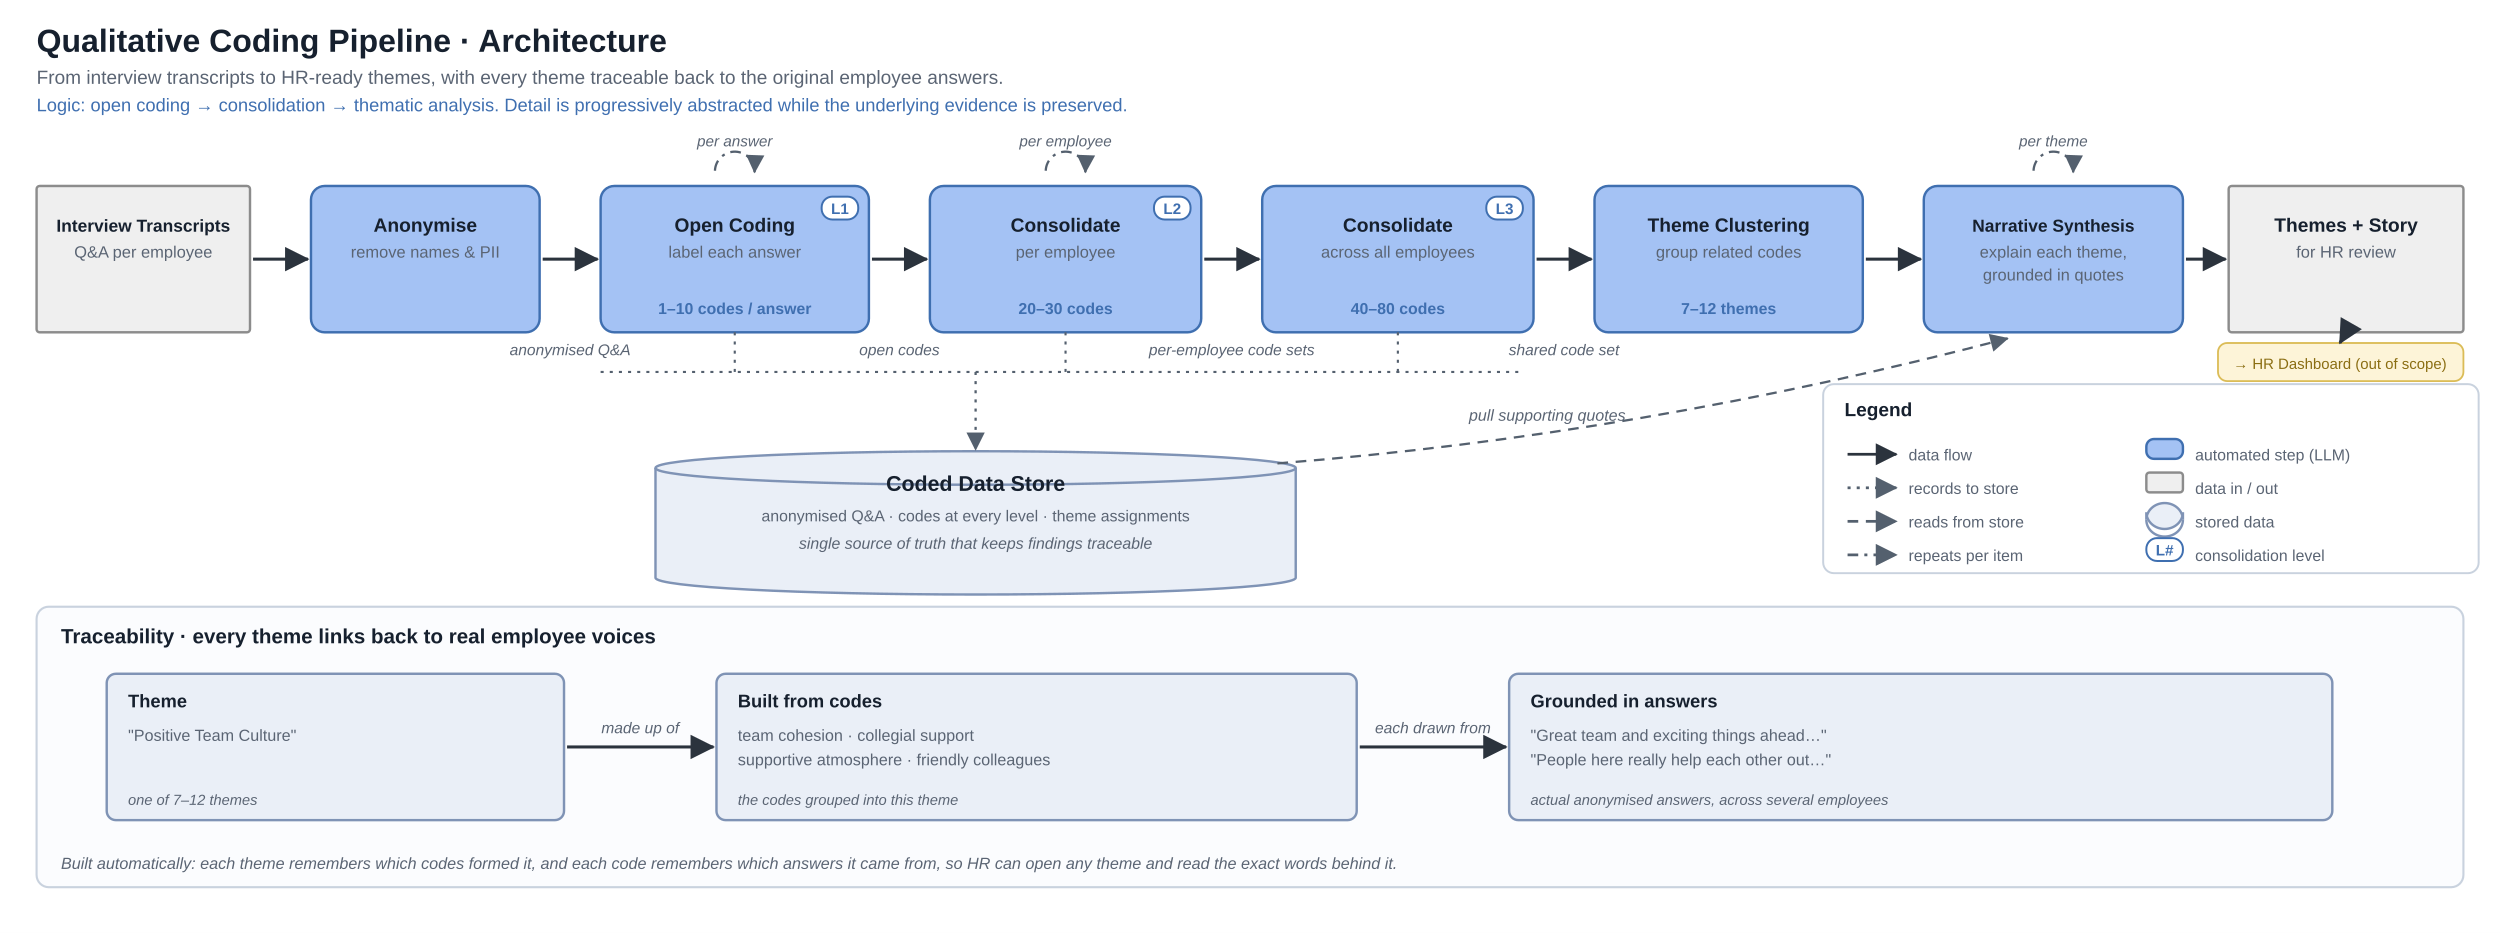
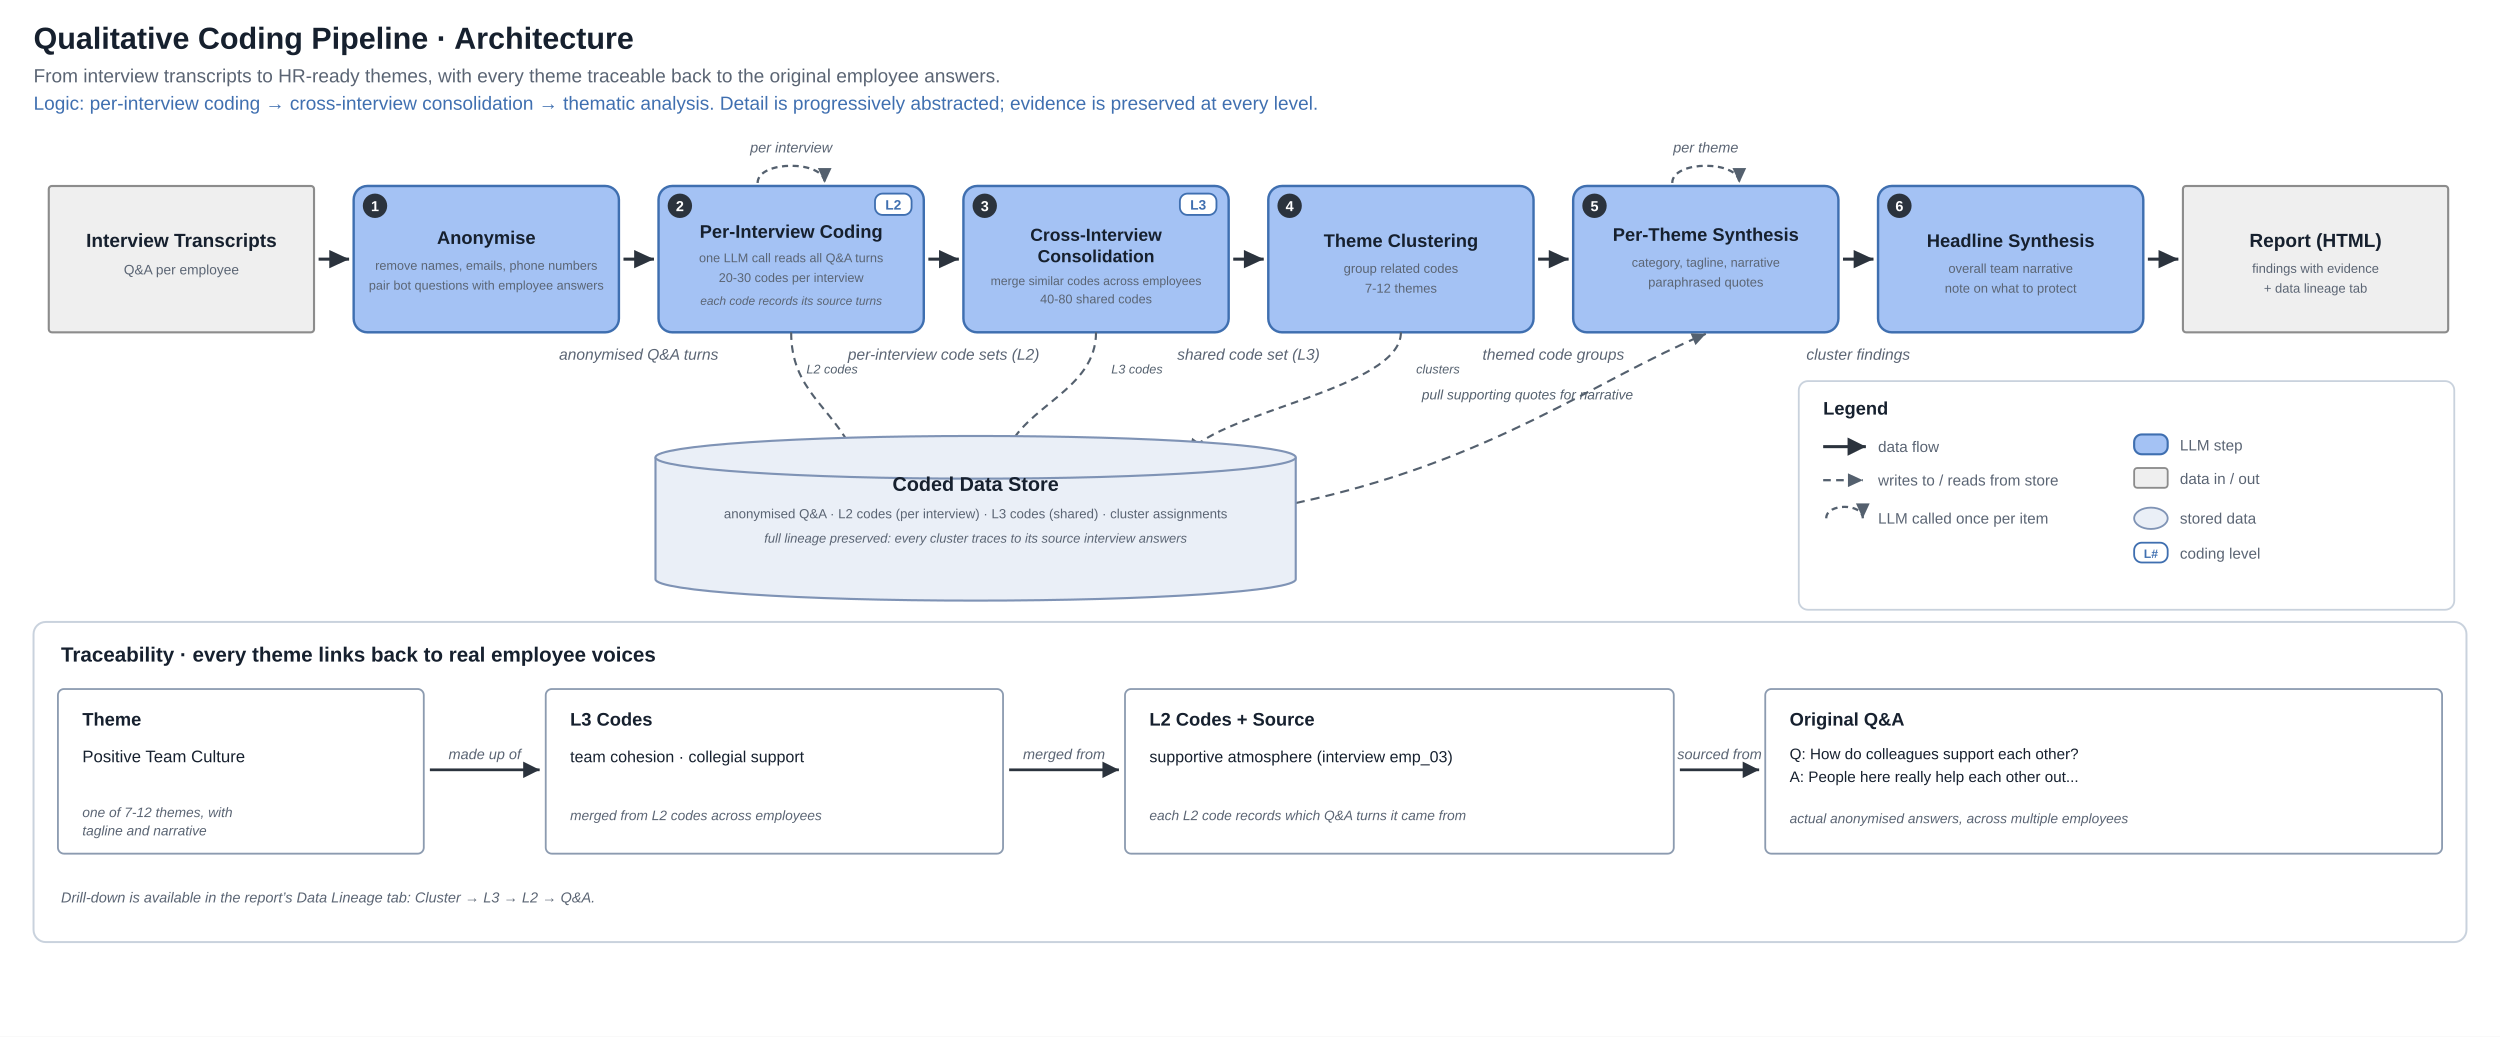
- <svg xmlns="http://www.w3.org/2000/svg" viewBox="0 0 1640 612" font-family="'Segoe UI',Arial,sans-serif">
+ <svg xmlns="http://www.w3.org/2000/svg" width="1640" height="680" viewBox="0 0 1640 680" font-family="'Segoe UI', 'Helvetica Neue', Arial, sans-serif">
  <defs>
-     <marker id="ah-flow" markerWidth="9" markerHeight="9" refX="7.5" refY="4" orient="auto">
-       <path d="M0 0 L8 4 L0 8 z" fill="#2b333d" />
+     <marker id="arr" markerWidth="9" markerHeight="9" refX="6.5" refY="3" orient="auto">
+       <path d="M0,0 L6.5,3 L0,6 Z" fill="#2b333d" />
    </marker>
-     <marker id="ah-rw" markerWidth="9" markerHeight="9" refX="7.5" refY="4" orient="auto">
-       <path d="M0 0 L8 4 L0 8 z" fill="#54606e" />
+     <marker id="arrd" markerWidth="9" markerHeight="9" refX="6.5" refY="3" orient="auto">
+       <path d="M0,0 L6.5,3 L0,6 Z" fill="#54606e" />
+     </marker>
+     <marker id="arrs" markerWidth="8" markerHeight="8" refX="6" refY="3" orient="auto">
+       <path d="M0,0 L6,3 L0,6 Z" fill="#2b333d" />
    </marker>
  </defs>
-   <rect width="1640" height="612" fill="#ffffff" />
-   <text x="24" y="34" font-family="'Segoe UI','Helvetica Neue',Arial,sans-serif" font-size="21" fill="#16202e" font-weight="bold" text-anchor="start">Qualitative Coding Pipeline  ·  Architecture</text>
-   <text x="24" y="55" font-family="'Segoe UI','Helvetica Neue',Arial,sans-serif" font-size="12.5" fill="#5a6473" font-weight="normal" text-anchor="start">From interview transcripts to HR-ready themes, with every theme traceable back to the original employee answers.</text>
-   <text x="24" y="73" font-family="'Segoe UI','Helvetica Neue',Arial,sans-serif" font-size="12" fill="#3f6fb0" font-weight="normal" text-anchor="start">Logic:  open coding  →  consolidation  →  thematic analysis.  Detail is progressively abstracted while the underlying evidence is preserved.</text>
-   <rect x="24" y="122" width="140" height="96" rx="2" ry="2" fill="#efefef" stroke="#8c8c8c" stroke-width="1.6" opacity="1.0" />
-   <text x="94.0" y="152" font-family="'Segoe UI','Helvetica Neue',Arial,sans-serif" font-size="11.4" fill="#16202e" font-weight="bold" text-anchor="middle">Interview Transcripts</text>
-   <text x="94.0" y="169" font-family="'Segoe UI','Helvetica Neue',Arial,sans-serif" font-size="10.8" fill="#5a6473" font-weight="normal" text-anchor="middle">Q&amp;A per employee</text>
-   <rect x="204" y="122" width="150" height="96" rx="9" ry="9" fill="#a4c2f4" stroke="#3f6fb0" stroke-width="1.6" opacity="1.0" />
-   <text x="279.0" y="152" font-family="'Segoe UI','Helvetica Neue',Arial,sans-serif" font-size="12.6" fill="#16202e" font-weight="bold" text-anchor="middle">Anonymise</text>
-   <text x="279.0" y="169" font-family="'Segoe UI','Helvetica Neue',Arial,sans-serif" font-size="10.8" fill="#5a6473" font-weight="normal" text-anchor="middle">remove names &amp; PII</text>
-   <rect x="394" y="122" width="176" height="96" rx="9" ry="9" fill="#a4c2f4" stroke="#3f6fb0" stroke-width="1.6" opacity="1.0" />
-   <text x="482.0" y="152" font-family="'Segoe UI','Helvetica Neue',Arial,sans-serif" font-size="12.6" fill="#16202e" font-weight="bold" text-anchor="middle">Open Coding</text>
-   <text x="482.0" y="169" font-family="'Segoe UI','Helvetica Neue',Arial,sans-serif" font-size="10.8" fill="#5a6473" font-weight="normal" text-anchor="middle">label each answer</text>
-   <text x="482.0" y="206" font-family="'Segoe UI','Helvetica Neue',Arial,sans-serif" font-size="10.4" fill="#3f6fb0" font-weight="bold" text-anchor="middle">1–10 codes / answer</text>
-   <rect x="539" y="129" width="24" height="15" rx="7" ry="7" fill="#ffffff" stroke="#3f6fb0" stroke-width="1.3" opacity="1.0" />
-   <text x="551" y="140.4" font-family="'Segoe UI','Helvetica Neue',Arial,sans-serif" font-size="10" fill="#3f6fb0" font-weight="bold" text-anchor="middle">L1</text>
-   <path d="M469.0 112 A 13 13 0 1 1 495.0 113" fill="none" stroke="#54606e" stroke-width="1.5" stroke-dasharray="7 4 2 4" marker-end="url(#ah-rw)" />
-   <text x="482.0" y="96" font-family="'Segoe UI','Helvetica Neue',Arial,sans-serif" font-size="10" fill="#5a6473" font-weight="normal" text-anchor="middle" font-style="italic">per answer</text>
-   <rect x="610" y="122" width="178" height="96" rx="9" ry="9" fill="#a4c2f4" stroke="#3f6fb0" stroke-width="1.6" opacity="1.0" />
-   <text x="699.0" y="152" font-family="'Segoe UI','Helvetica Neue',Arial,sans-serif" font-size="12.6" fill="#16202e" font-weight="bold" text-anchor="middle">Consolidate</text>
-   <text x="699.0" y="169" font-family="'Segoe UI','Helvetica Neue',Arial,sans-serif" font-size="10.8" fill="#5a6473" font-weight="normal" text-anchor="middle">per employee</text>
-   <text x="699.0" y="206" font-family="'Segoe UI','Helvetica Neue',Arial,sans-serif" font-size="10.4" fill="#3f6fb0" font-weight="bold" text-anchor="middle">20–30 codes</text>
-   <rect x="757" y="129" width="24" height="15" rx="7" ry="7" fill="#ffffff" stroke="#3f6fb0" stroke-width="1.3" opacity="1.0" />
-   <text x="769" y="140.4" font-family="'Segoe UI','Helvetica Neue',Arial,sans-serif" font-size="10" fill="#3f6fb0" font-weight="bold" text-anchor="middle">L2</text>
-   <path d="M686.0 112 A 13 13 0 1 1 712.0 113" fill="none" stroke="#54606e" stroke-width="1.5" stroke-dasharray="7 4 2 4" marker-end="url(#ah-rw)" />
-   <text x="699.0" y="96" font-family="'Segoe UI','Helvetica Neue',Arial,sans-serif" font-size="10" fill="#5a6473" font-weight="normal" text-anchor="middle" font-style="italic">per employee</text>
-   <rect x="828" y="122" width="178" height="96" rx="9" ry="9" fill="#a4c2f4" stroke="#3f6fb0" stroke-width="1.6" opacity="1.0" />
-   <text x="917.0" y="152" font-family="'Segoe UI','Helvetica Neue',Arial,sans-serif" font-size="12.6" fill="#16202e" font-weight="bold" text-anchor="middle">Consolidate</text>
-   <text x="917.0" y="169" font-family="'Segoe UI','Helvetica Neue',Arial,sans-serif" font-size="10.8" fill="#5a6473" font-weight="normal" text-anchor="middle">across all employees</text>
-   <text x="917.0" y="206" font-family="'Segoe UI','Helvetica Neue',Arial,sans-serif" font-size="10.4" fill="#3f6fb0" font-weight="bold" text-anchor="middle">40–80 codes</text>
-   <rect x="975" y="129" width="24" height="15" rx="7" ry="7" fill="#ffffff" stroke="#3f6fb0" stroke-width="1.3" opacity="1.0" />
-   <text x="987" y="140.4" font-family="'Segoe UI','Helvetica Neue',Arial,sans-serif" font-size="10" fill="#3f6fb0" font-weight="bold" text-anchor="middle">L3</text>
-   <rect x="1046" y="122" width="176" height="96" rx="9" ry="9" fill="#a4c2f4" stroke="#3f6fb0" stroke-width="1.6" opacity="1.0" />
-   <text x="1134.0" y="152" font-family="'Segoe UI','Helvetica Neue',Arial,sans-serif" font-size="12.6" fill="#16202e" font-weight="bold" text-anchor="middle">Theme Clustering</text>
-   <text x="1134.0" y="169" font-family="'Segoe UI','Helvetica Neue',Arial,sans-serif" font-size="10.8" fill="#5a6473" font-weight="normal" text-anchor="middle">group related codes</text>
-   <text x="1134.0" y="206" font-family="'Segoe UI','Helvetica Neue',Arial,sans-serif" font-size="10.4" fill="#3f6fb0" font-weight="bold" text-anchor="middle">7–12 themes</text>
-   <rect x="1262" y="122" width="170" height="96" rx="9" ry="9" fill="#a4c2f4" stroke="#3f6fb0" stroke-width="1.6" opacity="1.0" />
-   <text x="1347.0" y="152" font-family="'Segoe UI','Helvetica Neue',Arial,sans-serif" font-size="11.4" fill="#16202e" font-weight="bold" text-anchor="middle">Narrative Synthesis</text>
-   <text x="1347.0" y="169" font-family="'Segoe UI','Helvetica Neue',Arial,sans-serif" font-size="10.8" fill="#5a6473" font-weight="normal" text-anchor="middle">explain each theme,</text>
-   <text x="1347.0" y="184" font-family="'Segoe UI','Helvetica Neue',Arial,sans-serif" font-size="10.8" fill="#5a6473" font-weight="normal" text-anchor="middle">grounded in quotes</text>
-   <path d="M1334.0 112 A 13 13 0 1 1 1360.0 113" fill="none" stroke="#54606e" stroke-width="1.5" stroke-dasharray="7 4 2 4" marker-end="url(#ah-rw)" />
-   <text x="1347.0" y="96" font-family="'Segoe UI','Helvetica Neue',Arial,sans-serif" font-size="10" fill="#5a6473" font-weight="normal" text-anchor="middle" font-style="italic">per theme</text>
-   <rect x="1462" y="122" width="154" height="96" rx="2" ry="2" fill="#efefef" stroke="#8c8c8c" stroke-width="1.6" opacity="1.0" />
-   <text x="1539.0" y="152" font-family="'Segoe UI','Helvetica Neue',Arial,sans-serif" font-size="12.6" fill="#16202e" font-weight="bold" text-anchor="middle">Themes + Story</text>
-   <text x="1539.0" y="169" font-family="'Segoe UI','Helvetica Neue',Arial,sans-serif" font-size="10.8" fill="#5a6473" font-weight="normal" text-anchor="middle">for HR review</text>
-   <line x1="166" y1="170" x2="202" y2="170" stroke="#2b333d" stroke-width="2.0" marker-end="url(#ah-flow)" />
-   <line x1="356" y1="170" x2="392" y2="170" stroke="#2b333d" stroke-width="2.0" marker-end="url(#ah-flow)" />
-   <line x1="572" y1="170" x2="608" y2="170" stroke="#2b333d" stroke-width="2.0" marker-end="url(#ah-flow)" />
-   <line x1="790" y1="170" x2="826" y2="170" stroke="#2b333d" stroke-width="2.0" marker-end="url(#ah-flow)" />
-   <line x1="1008" y1="170" x2="1044" y2="170" stroke="#2b333d" stroke-width="2.0" marker-end="url(#ah-flow)" />
-   <line x1="1224" y1="170" x2="1260" y2="170" stroke="#2b333d" stroke-width="2.0" marker-end="url(#ah-flow)" />
-   <line x1="1434" y1="170" x2="1460" y2="170" stroke="#2b333d" stroke-width="2.0" marker-end="url(#ah-flow)" />
-   <text x="374" y="233" font-family="'Segoe UI','Helvetica Neue',Arial,sans-serif" font-size="10.2" fill="#5a6473" font-weight="normal" text-anchor="middle" font-style="italic">anonymised Q&amp;A</text>
-   <text x="590" y="233" font-family="'Segoe UI','Helvetica Neue',Arial,sans-serif" font-size="10.2" fill="#5a6473" font-weight="normal" text-anchor="middle" font-style="italic">open codes</text>
-   <text x="808" y="233" font-family="'Segoe UI','Helvetica Neue',Arial,sans-serif" font-size="10.2" fill="#5a6473" font-weight="normal" text-anchor="middle" font-style="italic">per-employee code sets</text>
-   <text x="1026" y="233" font-family="'Segoe UI','Helvetica Neue',Arial,sans-serif" font-size="10.2" fill="#5a6473" font-weight="normal" text-anchor="middle" font-style="italic">shared code set</text>
-   <rect x="1455" y="225" width="161" height="25" rx="6" ry="6" fill="#fdf3d6" stroke="#d9b94f" stroke-width="1.2" opacity="0.95" />
-   <text x="1535" y="242" font-family="'Segoe UI','Helvetica Neue',Arial,sans-serif" font-size="9.8" fill="#8a6d12" font-weight="normal" text-anchor="middle">→ HR Dashboard (out of scope)</text>
-   <line x1="1539" y1="218" x2="1535" y2="225" stroke="#2b333d" stroke-width="2.0" marker-end="url(#ah-flow)" />
-   <path d="M430 307 A 210.0 11 0 0 1 850 307 L 850 379 A 210.0 11 0 0 1 430 379 Z" fill="#eaeff7" stroke="#7f93b5" stroke-width="1.6" />
-   <path d="M430 307 A 210.0 11 0 0 0 850 307" fill="none" stroke="#7f93b5" stroke-width="1.6" />
-   <text x="640.0" y="322" font-family="'Segoe UI','Helvetica Neue',Arial,sans-serif" font-size="14" fill="#16202e" font-weight="bold" text-anchor="middle">Coded Data Store</text>
-   <text x="640.0" y="342" font-family="'Segoe UI','Helvetica Neue',Arial,sans-serif" font-size="10.4" fill="#5a6473" font-weight="normal" text-anchor="middle">anonymised Q&amp;A   ·   codes at every level   ·   theme assignments</text>
-   <text x="640.0" y="360" font-family="'Segoe UI','Helvetica Neue',Arial,sans-serif" font-size="10.4" fill="#5a6473" font-weight="normal" text-anchor="middle" font-style="italic">single source of truth that keeps findings traceable</text>
-   <line x1="394" y1="244" x2="1000" y2="244" stroke="#54606e" stroke-width="1.4" stroke-dasharray="2 4" />
-   <line x1="482.0" y1="218" x2="482.0" y2="244" stroke="#54606e" stroke-width="1.4" stroke-dasharray="2 4" />
-   <line x1="699.0" y1="218" x2="699.0" y2="244" stroke="#54606e" stroke-width="1.4" stroke-dasharray="2 4" />
-   <line x1="917.0" y1="218" x2="917.0" y2="244" stroke="#54606e" stroke-width="1.4" stroke-dasharray="2 4" />
-   <line x1="640.0" y1="244" x2="640.0" y2="295" stroke="#54606e" stroke-width="1.5" stroke-dasharray="2 4" marker-end="url(#ah-rw)" />
-   <path d="M838 304 Q 1077.5 285.0 1317.0 222" fill="none" stroke="#54606e" stroke-width="1.5" stroke-dasharray="7 5" marker-end="url(#ah-rw)" />
-   <text x="1015" y="276" font-family="'Segoe UI','Helvetica Neue',Arial,sans-serif" font-size="10.5" fill="#5a6473" font-weight="normal" text-anchor="middle" font-style="italic">pull supporting quotes</text>
-   <rect x="1196" y="252" width="430" height="124" rx="7" ry="7" fill="#ffffff" stroke="#c9d2de" stroke-width="1.3" opacity="1.0" />
-   <text x="1210" y="273" font-family="'Segoe UI','Helvetica Neue',Arial,sans-serif" font-size="12.5" fill="#16202e" font-weight="bold" text-anchor="start">Legend</text>
-   <line x1="1212" y1="298" x2="1244" y2="298" stroke="#2b333d" stroke-width="1.8" marker-end="url(#ah-flow)" />
-   <text x="1252" y="302" font-family="'Segoe UI','Helvetica Neue',Arial,sans-serif" font-size="10.4" fill="#5a6473" font-weight="normal" text-anchor="start">data flow</text>
-   <line x1="1212" y1="320" x2="1244" y2="320" stroke="#54606e" stroke-width="1.8" stroke-dasharray="2 4" marker-end="url(#ah-rw)" />
-   <text x="1252" y="324" font-family="'Segoe UI','Helvetica Neue',Arial,sans-serif" font-size="10.4" fill="#5a6473" font-weight="normal" text-anchor="start">records to store</text>
-   <line x1="1212" y1="342" x2="1244" y2="342" stroke="#54606e" stroke-width="1.8" stroke-dasharray="7 5" marker-end="url(#ah-rw)" />
-   <text x="1252" y="346" font-family="'Segoe UI','Helvetica Neue',Arial,sans-serif" font-size="10.4" fill="#5a6473" font-weight="normal" text-anchor="start">reads from store</text>
-   <line x1="1212" y1="364" x2="1244" y2="364" stroke="#54606e" stroke-width="1.8" stroke-dasharray="7 4 2 4" marker-end="url(#ah-rw)" />
-   <text x="1252" y="368" font-family="'Segoe UI','Helvetica Neue',Arial,sans-serif" font-size="10.4" fill="#5a6473" font-weight="normal" text-anchor="start">repeats per item</text>
-   <rect x="1408" y="288" width="24" height="13" rx="5" ry="5" fill="#a4c2f4" stroke="#3f6fb0" stroke-width="1.6" opacity="1.0" />
-   <text x="1440" y="302" font-family="'Segoe UI','Helvetica Neue',Arial,sans-serif" font-size="10.4" fill="#5a6473" font-weight="normal" text-anchor="start">automated step (LLM)</text>
-   <rect x="1408" y="310" width="24" height="13" rx="2" ry="2" fill="#efefef" stroke="#8c8c8c" stroke-width="1.6" opacity="1.0" />
-   <text x="1440" y="324" font-family="'Segoe UI','Helvetica Neue',Arial,sans-serif" font-size="10.4" fill="#5a6473" font-weight="normal" text-anchor="start">data in / out</text>
-   <path d="M1408 341 A 12.0 11 0 0 1 1432 341 L 1432 336 A 12.0 11 0 0 1 1408 336 Z" fill="#eaeff7" stroke="#7f93b5" stroke-width="1.6" />
-   <path d="M1408 341 A 12.0 11 0 0 0 1432 341" fill="none" stroke="#7f93b5" stroke-width="1.6" />
-   <text x="1440" y="346" font-family="'Segoe UI','Helvetica Neue',Arial,sans-serif" font-size="10.4" fill="#5a6473" font-weight="normal" text-anchor="start">stored data</text>
-   <rect x="1408" y="353" width="24" height="15" rx="7" ry="7" fill="#ffffff" stroke="#3f6fb0" stroke-width="1.3" opacity="1.0" />
-   <text x="1420" y="364.4" font-family="'Segoe UI','Helvetica Neue',Arial,sans-serif" font-size="10" fill="#3f6fb0" font-weight="bold" text-anchor="middle">L#</text>
-   <text x="1440" y="368" font-family="'Segoe UI','Helvetica Neue',Arial,sans-serif" font-size="10.4" fill="#5a6473" font-weight="normal" text-anchor="start">consolidation level</text>
-   <rect x="24" y="398" width="1592" height="184" rx="8" ry="8" fill="#fbfcfe" stroke="#c9d2de" stroke-width="1.4" opacity="1.0" />
-   <text x="40" y="422" font-family="'Segoe UI','Helvetica Neue',Arial,sans-serif" font-size="13.5" fill="#16202e" font-weight="bold" text-anchor="start">Traceability  ·  every theme links back to real employee voices</text>
-   <rect x="70" y="442" width="300" height="96" rx="6" ry="6" fill="#eaeff7" stroke="#7f93b5" stroke-width="1.6" opacity="1.0" />
-   <text x="84" y="464" font-family="'Segoe UI','Helvetica Neue',Arial,sans-serif" font-size="12" fill="#16202e" font-weight="bold" text-anchor="start">Theme</text>
-   <text x="84" y="486" font-family="'Segoe UI','Helvetica Neue',Arial,sans-serif" font-size="10.6" fill="#5a6473" font-weight="normal" text-anchor="start">"Positive Team Culture"</text>
-   <text x="84" y="528" font-family="'Segoe UI','Helvetica Neue',Arial,sans-serif" font-size="9.6" fill="#5a6473" font-weight="normal" text-anchor="start" font-style="italic">one of 7–12 themes</text>
-   <rect x="470" y="442" width="420" height="96" rx="6" ry="6" fill="#eaeff7" stroke="#7f93b5" stroke-width="1.6" opacity="1.0" />
-   <text x="484" y="464" font-family="'Segoe UI','Helvetica Neue',Arial,sans-serif" font-size="12" fill="#16202e" font-weight="bold" text-anchor="start">Built from codes</text>
-   <text x="484" y="486" font-family="'Segoe UI','Helvetica Neue',Arial,sans-serif" font-size="10.6" fill="#5a6473" font-weight="normal" text-anchor="start">team cohesion  ·  collegial support</text>
-   <text x="484" y="502" font-family="'Segoe UI','Helvetica Neue',Arial,sans-serif" font-size="10.6" fill="#5a6473" font-weight="normal" text-anchor="start">supportive atmosphere  ·  friendly colleagues</text>
-   <text x="484" y="528" font-family="'Segoe UI','Helvetica Neue',Arial,sans-serif" font-size="9.6" fill="#5a6473" font-weight="normal" text-anchor="start" font-style="italic">the codes grouped into this theme</text>
-   <rect x="990" y="442" width="540" height="96" rx="6" ry="6" fill="#eaeff7" stroke="#7f93b5" stroke-width="1.6" opacity="1.0" />
-   <text x="1004" y="464" font-family="'Segoe UI','Helvetica Neue',Arial,sans-serif" font-size="12" fill="#16202e" font-weight="bold" text-anchor="start">Grounded in answers</text>
-   <text x="1004" y="486" font-family="'Segoe UI','Helvetica Neue',Arial,sans-serif" font-size="10.6" fill="#5a6473" font-weight="normal" text-anchor="start">"Great team and exciting things ahead…"</text>
-   <text x="1004" y="502" font-family="'Segoe UI','Helvetica Neue',Arial,sans-serif" font-size="10.6" fill="#5a6473" font-weight="normal" text-anchor="start">"People here really help each other out…"</text>
-   <text x="1004" y="528" font-family="'Segoe UI','Helvetica Neue',Arial,sans-serif" font-size="9.6" fill="#5a6473" font-weight="normal" text-anchor="start" font-style="italic">actual anonymised answers, across several employees</text>
-   <line x1="372" y1="490.0" x2="468" y2="490.0" stroke="#2b333d" stroke-width="2.0" marker-end="url(#ah-flow)" />
-   <text x="420.0" y="481.0" font-family="'Segoe UI','Helvetica Neue',Arial,sans-serif" font-size="10.2" fill="#5a6473" font-weight="normal" text-anchor="middle" font-style="italic">made up of</text>
-   <line x1="892" y1="490.0" x2="988" y2="490.0" stroke="#2b333d" stroke-width="2.0" marker-end="url(#ah-flow)" />
-   <text x="940.0" y="481.0" font-family="'Segoe UI','Helvetica Neue',Arial,sans-serif" font-size="10.2" fill="#5a6473" font-weight="normal" text-anchor="middle" font-style="italic">each drawn from</text>
-   <text x="40" y="570" font-family="'Segoe UI','Helvetica Neue',Arial,sans-serif" font-size="10.6" fill="#5a6473" font-weight="normal" text-anchor="start" font-style="italic">Built automatically: each theme remembers which codes formed it, and each code remembers which answers it came from, so HR can open any theme and read the exact words behind it.</text>
+   <rect x="0" y="0" width="1640" height="680" fill="#ffffff" />
+   <text x="22" y="32" font-size="20" font-weight="700" fill="#16202e">Qualitative Coding Pipeline · Architecture</text>
+   <text x="22" y="54" font-size="12.5" fill="#5a6473">From interview transcripts to HR-ready themes, with every theme traceable back to the original employee answers.</text>
+   <text x="22" y="72" font-size="12.5" fill="#3f6fb0">Logic: per-interview coding → cross-interview consolidation → thematic analysis. Detail is progressively abstracted; evidence is preserved at every level.</text>
+   <line x1="209" y1="170" x2="229" y2="170" stroke="#2b333d" stroke-width="2" marker-end="url(#arr)" />
+   <line x1="409" y1="170" x2="429" y2="170" stroke="#2b333d" stroke-width="2" marker-end="url(#arr)" />
+   <line x1="609" y1="170" x2="629" y2="170" stroke="#2b333d" stroke-width="2" marker-end="url(#arr)" />
+   <line x1="809" y1="170" x2="829" y2="170" stroke="#2b333d" stroke-width="2" marker-end="url(#arr)" />
+   <line x1="1009" y1="170" x2="1029" y2="170" stroke="#2b333d" stroke-width="2" marker-end="url(#arr)" />
+   <line x1="1209" y1="170" x2="1229" y2="170" stroke="#2b333d" stroke-width="2" marker-end="url(#arr)" />
+   <line x1="1409" y1="170" x2="1429" y2="170" stroke="#2b333d" stroke-width="2" marker-end="url(#arr)" />
+   <rect x="32" y="122" width="174" height="96" rx="2" fill="#efefef" stroke="#8c8c8c" stroke-width="1.4" />
+   <text x="119" y="162" font-size="12.5" font-weight="700" fill="#16202e" text-anchor="middle">Interview Transcripts</text>
+   <text x="119" y="180" font-size="9" fill="#5a6473" text-anchor="middle">Q&amp;A per employee</text>
+   <rect x="232" y="122" width="174" height="96" rx="9" fill="#a4c2f4" stroke="#3f6fb0" stroke-width="1.6" />
+   <circle cx="246" cy="135" r="8" fill="#2b333d" />
+   <text x="246" y="138.5" font-size="9.5" font-weight="700" fill="#ffffff" text-anchor="middle">1</text>
+   <text x="319" y="160" font-size="12" font-weight="700" fill="#16202e" text-anchor="middle">Anonymise</text>
+   <text x="319" y="177" font-size="8.3" fill="#5a6473" text-anchor="middle">remove names, emails, phone numbers</text>
+   <text x="319" y="190" font-size="8.3" fill="#5a6473" text-anchor="middle">pair bot questions with employee answers</text>
+   <rect x="432" y="122" width="174" height="96" rx="9" fill="#a4c2f4" stroke="#3f6fb0" stroke-width="1.6" />
+   <circle cx="446" cy="135" r="8" fill="#2b333d" />
+   <text x="446" y="138.5" font-size="9.5" font-weight="700" fill="#ffffff" text-anchor="middle">2</text>
+   <rect x="574" y="127" width="24" height="14" rx="5" fill="#ffffff" stroke="#3f6fb0" stroke-width="1.2" />
+   <text x="586" y="137.5" font-size="9" font-weight="700" fill="#3f6fb0" text-anchor="middle">L2</text>
+   <text x="519" y="156" font-size="12" font-weight="700" fill="#16202e" text-anchor="middle">Per-Interview Coding</text>
+   <text x="519" y="172" font-size="8.3" fill="#5a6473" text-anchor="middle">one LLM call reads all Q&amp;A turns</text>
+   <text x="519" y="185" font-size="8.3" fill="#5a6473" text-anchor="middle">20-30 codes per interview</text>
+   <text x="519" y="200" font-size="7.8" font-style="italic" fill="#5a6473" text-anchor="middle">each code records its source turns</text>
+   <path d="M497,120 C497,105 541,105 541,120" fill="none" stroke="#54606e" stroke-width="1.5" stroke-dasharray="4,3" marker-end="url(#arrd)" />
+   <text x="519" y="100" font-size="9.5" font-style="italic" fill="#5a6473" text-anchor="middle">per interview</text>
+   <rect x="632" y="122" width="174" height="96" rx="9" fill="#a4c2f4" stroke="#3f6fb0" stroke-width="1.6" />
+   <circle cx="646" cy="135" r="8" fill="#2b333d" />
+   <text x="646" y="138.5" font-size="9.5" font-weight="700" fill="#ffffff" text-anchor="middle">3</text>
+   <rect x="774" y="127" width="24" height="14" rx="5" fill="#ffffff" stroke="#3f6fb0" stroke-width="1.2" />
+   <text x="786" y="137.5" font-size="9" font-weight="700" fill="#3f6fb0" text-anchor="middle">L3</text>
+   <text x="719" y="158" font-size="11.5" font-weight="700" fill="#16202e" text-anchor="middle">Cross-Interview</text>
+   <text x="719" y="172" font-size="11.5" font-weight="700" fill="#16202e" text-anchor="middle">Consolidation</text>
+   <text x="719" y="187" font-size="8" fill="#5a6473" text-anchor="middle">merge similar codes across employees</text>
+   <text x="719" y="199" font-size="8.3" fill="#5a6473" text-anchor="middle">40-80 shared codes</text>
+   <rect x="832" y="122" width="174" height="96" rx="9" fill="#a4c2f4" stroke="#3f6fb0" stroke-width="1.6" />
+   <circle cx="846" cy="135" r="8" fill="#2b333d" />
+   <text x="846" y="138.5" font-size="9.5" font-weight="700" fill="#ffffff" text-anchor="middle">4</text>
+   <text x="919" y="162" font-size="12" font-weight="700" fill="#16202e" text-anchor="middle">Theme Clustering</text>
+   <text x="919" y="179" font-size="8.5" fill="#5a6473" text-anchor="middle">group related codes</text>
+   <text x="919" y="192" font-size="8.5" fill="#5a6473" text-anchor="middle">7-12 themes</text>
+   <rect x="1032" y="122" width="174" height="96" rx="9" fill="#a4c2f4" stroke="#3f6fb0" stroke-width="1.6" />
+   <circle cx="1046" cy="135" r="8" fill="#2b333d" />
+   <text x="1046" y="138.5" font-size="9.5" font-weight="700" fill="#ffffff" text-anchor="middle">5</text>
+   <text x="1119" y="158" font-size="12" font-weight="700" fill="#16202e" text-anchor="middle">Per-Theme Synthesis</text>
+   <text x="1119" y="175" font-size="8.3" fill="#5a6473" text-anchor="middle">category, tagline, narrative</text>
+   <text x="1119" y="188" font-size="8.5" fill="#5a6473" text-anchor="middle">paraphrased quotes</text>
+   <path d="M1097,120 C1097,105 1141,105 1141,120" fill="none" stroke="#54606e" stroke-width="1.5" stroke-dasharray="4,3" marker-end="url(#arrd)" />
+   <text x="1119" y="100" font-size="9.5" font-style="italic" fill="#5a6473" text-anchor="middle">per theme</text>
+   <rect x="1232" y="122" width="174" height="96" rx="9" fill="#a4c2f4" stroke="#3f6fb0" stroke-width="1.6" />
+   <circle cx="1246" cy="135" r="8" fill="#2b333d" />
+   <text x="1246" y="138.5" font-size="9.5" font-weight="700" fill="#ffffff" text-anchor="middle">6</text>
+   <text x="1319" y="162" font-size="12" font-weight="700" fill="#16202e" text-anchor="middle">Headline Synthesis</text>
+   <text x="1319" y="179" font-size="8.5" fill="#5a6473" text-anchor="middle">overall team narrative</text>
+   <text x="1319" y="192" font-size="8.5" fill="#5a6473" text-anchor="middle">note on what to protect</text>
+   <rect x="1432" y="122" width="174" height="96" rx="2" fill="#efefef" stroke="#8c8c8c" stroke-width="1.4" />
+   <text x="1519" y="162" font-size="12.5" font-weight="700" fill="#16202e" text-anchor="middle">Report (HTML)</text>
+   <text x="1519" y="179" font-size="8.5" fill="#5a6473" text-anchor="middle">findings with evidence</text>
+   <text x="1519" y="192" font-size="8.5" fill="#5a6473" text-anchor="middle">+ data lineage tab</text>
+   <text x="419" y="236" font-size="10.2" font-style="italic" fill="#5a6473" text-anchor="middle">anonymised Q&amp;A turns</text>
+   <text x="619" y="236" font-size="10.2" font-style="italic" fill="#5a6473" text-anchor="middle">per-interview code sets (L2)</text>
+   <text x="819" y="236" font-size="10.2" font-style="italic" fill="#5a6473" text-anchor="middle">shared code set (L3)</text>
+   <text x="1019" y="236" font-size="10.2" font-style="italic" fill="#5a6473" text-anchor="middle">themed code groups</text>
+   <text x="1219" y="236" font-size="10.2" font-style="italic" fill="#5a6473" text-anchor="middle">cluster findings</text>
+   <path d="M519,218 C519,256 545,266 560,297" fill="none" stroke="#54606e" stroke-width="1.4" stroke-dasharray="5,3.5" marker-end="url(#arrd)" />
+   <path d="M719,218 C719,256 672,266 660,297" fill="none" stroke="#54606e" stroke-width="1.4" stroke-dasharray="5,3.5" marker-end="url(#arrd)" />
+   <path d="M919,218 C919,255 800,270 780,297" fill="none" stroke="#54606e" stroke-width="1.4" stroke-dasharray="5,3.5" marker-end="url(#arrd)" />
+   <text x="529" y="245" font-size="8.3" font-style="italic" fill="#54606e">L2 codes</text>
+   <text x="729" y="245" font-size="8.3" font-style="italic" fill="#54606e">L3 codes</text>
+   <text x="929" y="245" font-size="8.3" font-style="italic" fill="#54606e">clusters</text>
+   <path d="M850,330 C980,302 1045,250 1119,219" fill="none" stroke="#54606e" stroke-width="1.4" stroke-dasharray="6,4" marker-end="url(#arrd)" />
+   <text x="1002" y="262" font-size="9" font-style="italic" fill="#54606e" text-anchor="middle">pull supporting quotes for narrative</text>
+   <path d="M430,300 L430,380 A210,14 0 0 0 850,380 L850,300" fill="#eaeff7" stroke="#7f93b5" stroke-width="1.4" />
+   <ellipse cx="640" cy="300" rx="210" ry="14" fill="#eaeff7" stroke="#7f93b5" stroke-width="1.4" />
+   <text x="640" y="322" font-size="13" font-weight="700" fill="#16202e" text-anchor="middle">Coded Data Store</text>
+   <text x="640" y="340" font-size="8.7" fill="#5a6473" text-anchor="middle">anonymised Q&amp;A · L2 codes (per interview) · L3 codes (shared) · cluster assignments</text>
+   <text x="640" y="356" font-size="8.5" font-style="italic" fill="#5a6473" text-anchor="middle">full lineage preserved: every cluster traces to its source interview answers</text>
+   <rect x="1180" y="250" width="430" height="150" rx="6" fill="#ffffff" stroke="#c9d2dd" stroke-width="1.2" />
+   <text x="1196" y="272" font-size="12" font-weight="700" fill="#16202e">Legend</text>
+   <line x1="1196" y1="293" x2="1224" y2="293" stroke="#2b333d" stroke-width="2" marker-end="url(#arrs)" />
+   <text x="1232" y="296.5" font-size="10" fill="#5a6473">data flow</text>
+   <line x1="1196" y1="315" x2="1222" y2="315" stroke="#54606e" stroke-width="1.5" stroke-dasharray="5,3.5" marker-end="url(#arrd)" />
+   <text x="1232" y="318.5" font-size="10" fill="#5a6473">writes to / reads from store</text>
+   <path d="M1198,340 C1198,330 1222,330 1222,340" fill="none" stroke="#54606e" stroke-width="1.5" stroke-dasharray="4,3" marker-end="url(#arrd)" />
+   <text x="1232" y="343.5" font-size="10" fill="#5a6473">LLM called once per item</text>
+   <rect x="1400" y="285" width="22" height="13" rx="5" fill="#a4c2f4" stroke="#3f6fb0" stroke-width="1.4" />
+   <text x="1430" y="295.5" font-size="10" fill="#5a6473">LLM step</text>
+   <rect x="1400" y="307" width="22" height="13" rx="2" fill="#efefef" stroke="#8c8c8c" stroke-width="1.2" />
+   <text x="1430" y="317.5" font-size="10" fill="#5a6473">data in / out</text>
+   <ellipse cx="1411" cy="340" rx="11" ry="7" fill="#eaeff7" stroke="#7f93b5" stroke-width="1.2" />
+   <text x="1430" y="343.5" font-size="10" fill="#5a6473">stored data</text>
+   <rect x="1400" y="356" width="22" height="13" rx="5" fill="#ffffff" stroke="#3f6fb0" stroke-width="1.2" />
+   <text x="1411" y="366" font-size="8" font-weight="700" fill="#3f6fb0" text-anchor="middle">L#</text>
+   <text x="1430" y="366.5" font-size="10" fill="#5a6473">coding level</text>
+   <rect x="22" y="408" width="1596" height="210" rx="8" fill="#ffffff" stroke="#c9d2dd" stroke-width="1.3" />
+   <text x="40" y="434" font-size="13.5" font-weight="700" fill="#16202e">Traceability · every theme links back to real employee voices</text>
+   <rect x="38" y="452" width="240" height="108" rx="4" fill="#ffffff" stroke="#8c9bb0" stroke-width="1.2" />
+   <text x="54" y="476" font-size="12" font-weight="700" fill="#16202e">Theme</text>
+   <text x="54" y="500" font-size="11" fill="#16202e">Positive Team Culture</text>
+   <text x="54" y="536" font-size="9" font-style="italic" fill="#5a6473">one of 7-12 themes, with</text>
+   <text x="54" y="548" font-size="9" font-style="italic" fill="#5a6473">tagline and narrative</text>
+   <text x="318" y="498" font-size="9.5" font-style="italic" fill="#5a6473" text-anchor="middle">made up of</text>
+   <line x1="282" y1="505" x2="354" y2="505" stroke="#2b333d" stroke-width="1.8" marker-end="url(#arrs)" />
+   <rect x="358" y="452" width="300" height="108" rx="4" fill="#ffffff" stroke="#8c9bb0" stroke-width="1.2" />
+   <text x="374" y="476" font-size="12" font-weight="700" fill="#16202e">L3 Codes</text>
+   <text x="374" y="500" font-size="10.5" fill="#16202e">team cohesion · collegial support</text>
+   <text x="374" y="538" font-size="9" font-style="italic" fill="#5a6473">merged from L2 codes across employees</text>
+   <text x="698" y="498" font-size="9.5" font-style="italic" fill="#5a6473" text-anchor="middle">merged from</text>
+   <line x1="662" y1="505" x2="734" y2="505" stroke="#2b333d" stroke-width="1.8" marker-end="url(#arrs)" />
+   <rect x="738" y="452" width="360" height="108" rx="4" fill="#ffffff" stroke="#8c9bb0" stroke-width="1.2" />
+   <text x="754" y="476" font-size="12" font-weight="700" fill="#16202e">L2 Codes + Source</text>
+   <text x="754" y="500" font-size="10.5" fill="#16202e">supportive atmosphere  (interview emp_03)</text>
+   <text x="754" y="538" font-size="9" font-style="italic" fill="#5a6473">each L2 code records which Q&amp;A turns it came from</text>
+   <text x="1128" y="498" font-size="9.5" font-style="italic" fill="#5a6473" text-anchor="middle">sourced from</text>
+   <line x1="1102" y1="505" x2="1154" y2="505" stroke="#2b333d" stroke-width="1.8" marker-end="url(#arrs)" />
+   <rect x="1158" y="452" width="444" height="108" rx="4" fill="#ffffff" stroke="#8c9bb0" stroke-width="1.2" />
+   <text x="1174" y="476" font-size="12" font-weight="700" fill="#16202e">Original Q&amp;A</text>
+   <text x="1174" y="498" font-size="10" fill="#16202e">Q: How do colleagues support each other?</text>
+   <text x="1174" y="513" font-size="10" fill="#16202e">A: People here really help each other out...</text>
+   <text x="1174" y="540" font-size="9" font-style="italic" fill="#5a6473">actual anonymised answers, across multiple employees</text>
+   <text x="40" y="592" font-size="9.5" font-style="italic" fill="#5a6473">Drill-down is available in the report’s Data Lineage tab: Cluster → L3 → L2 → Q&amp;A.</text>
</svg>
